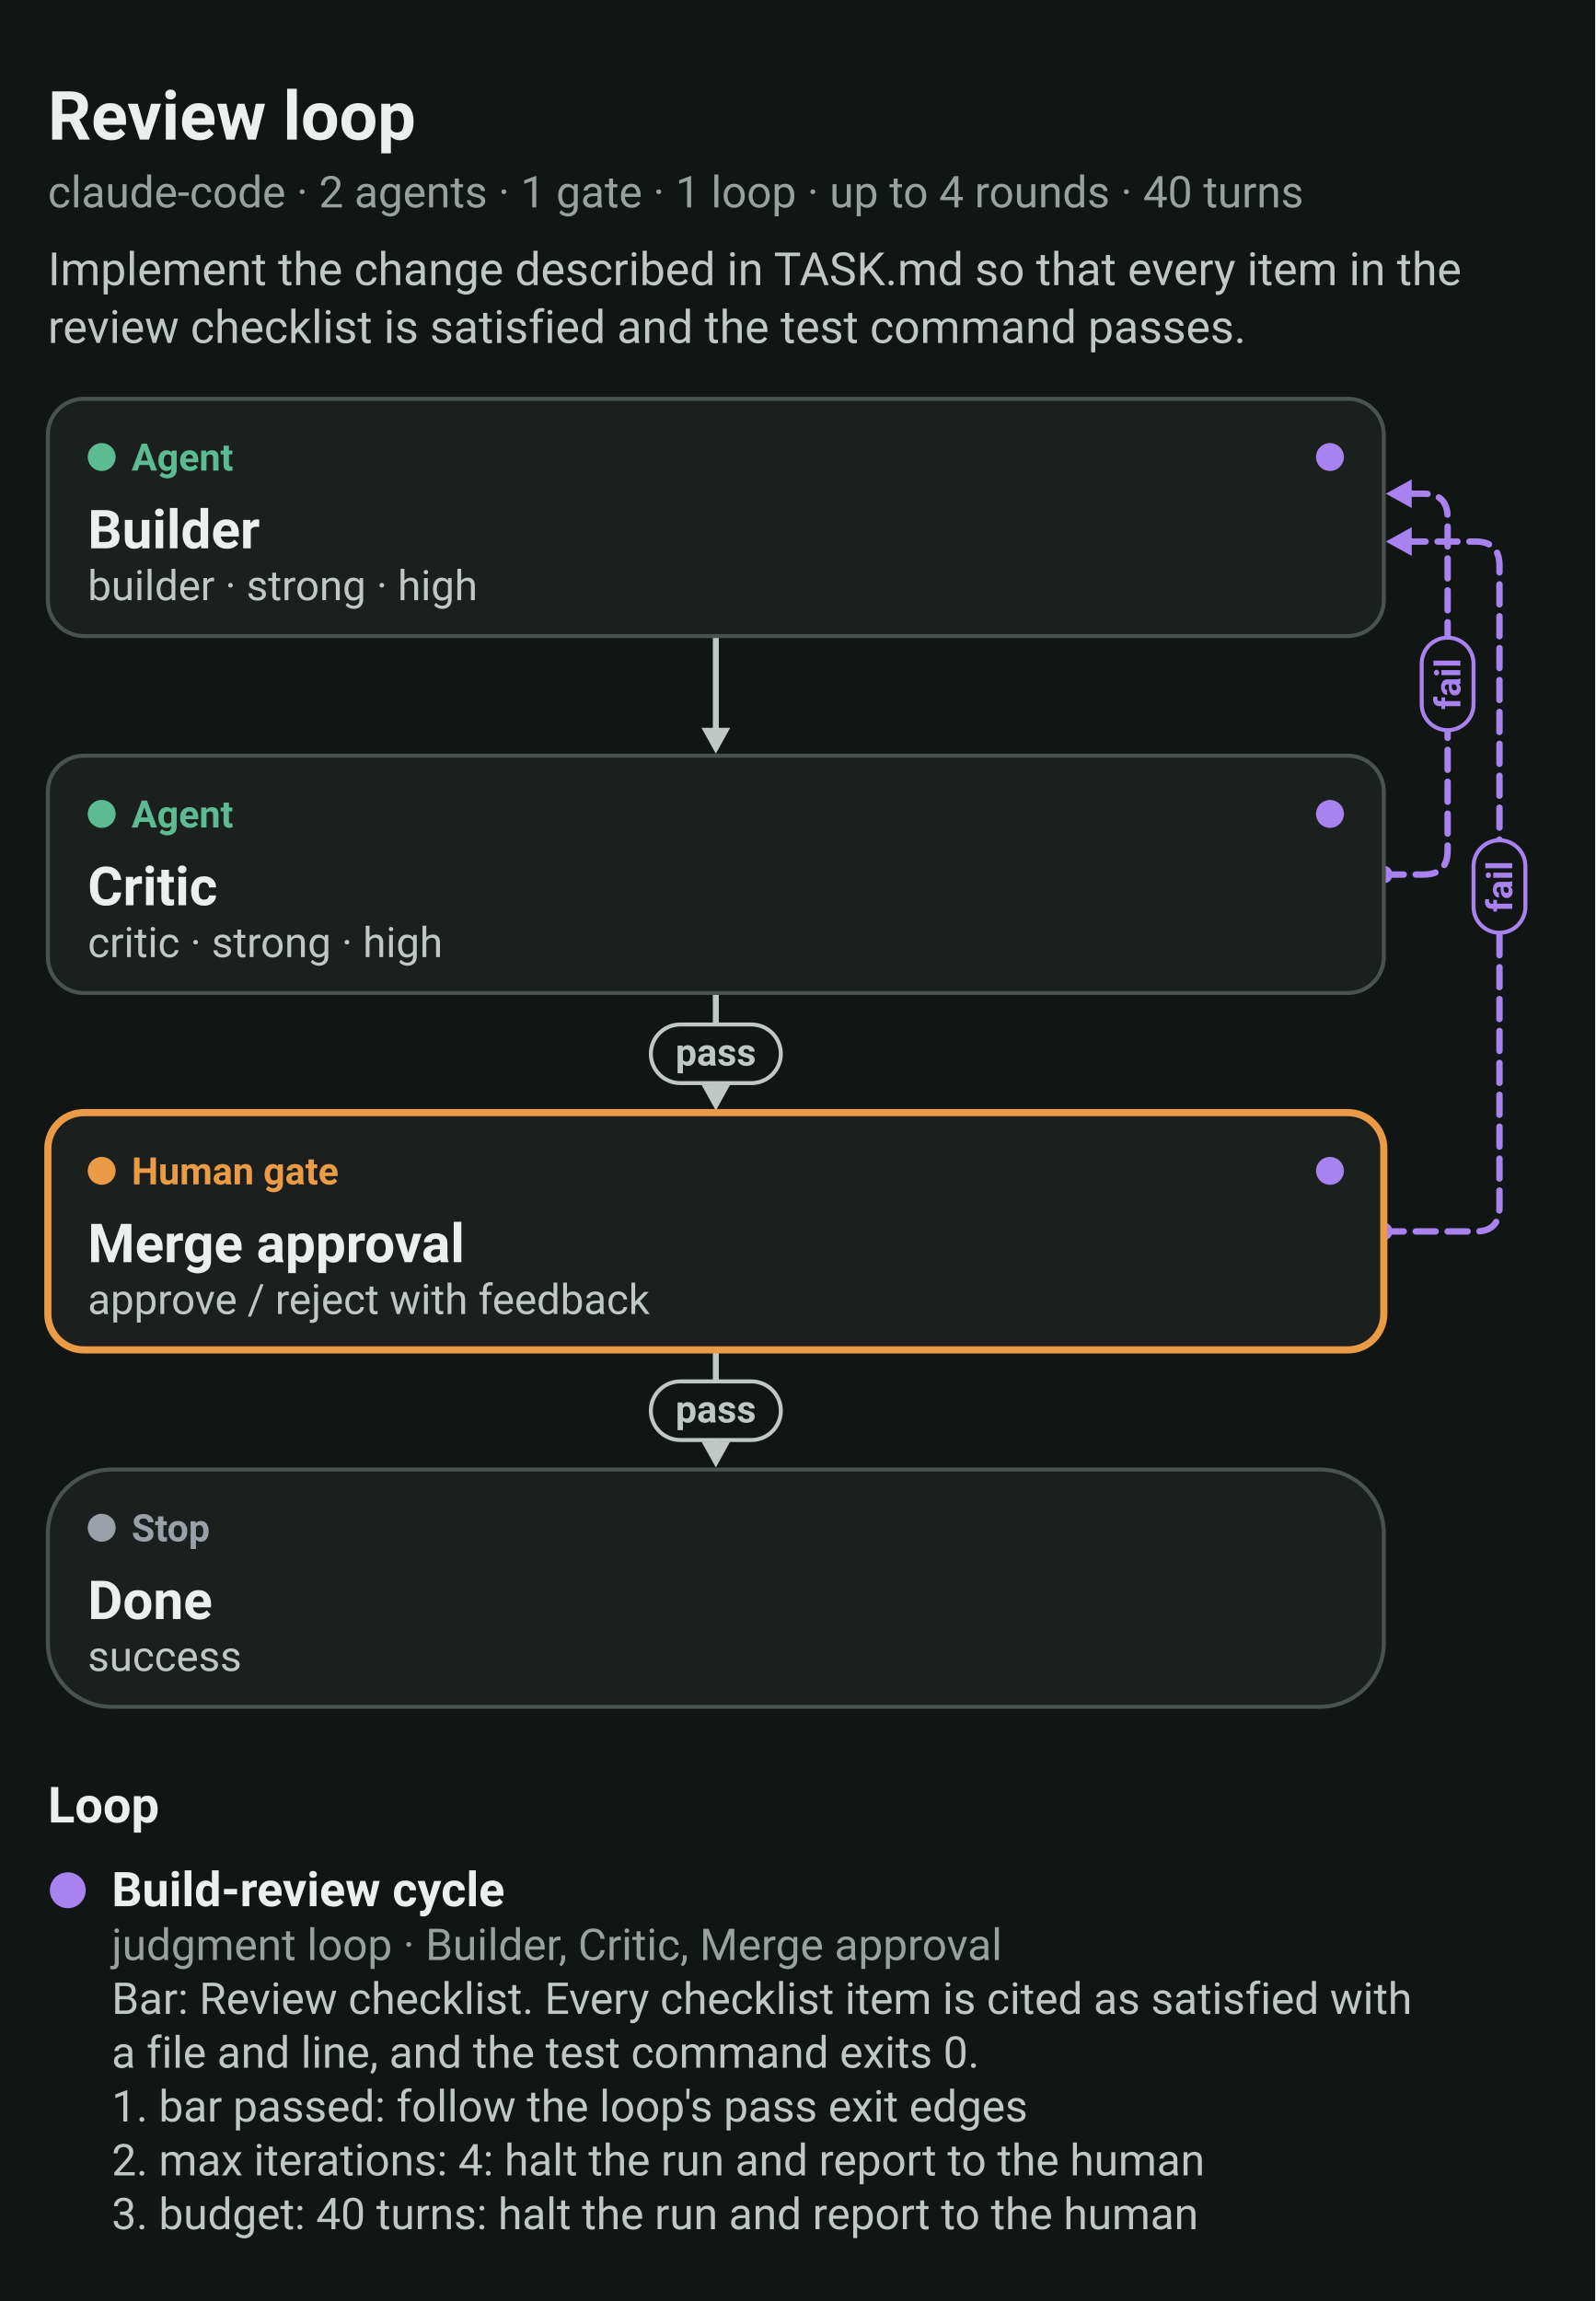
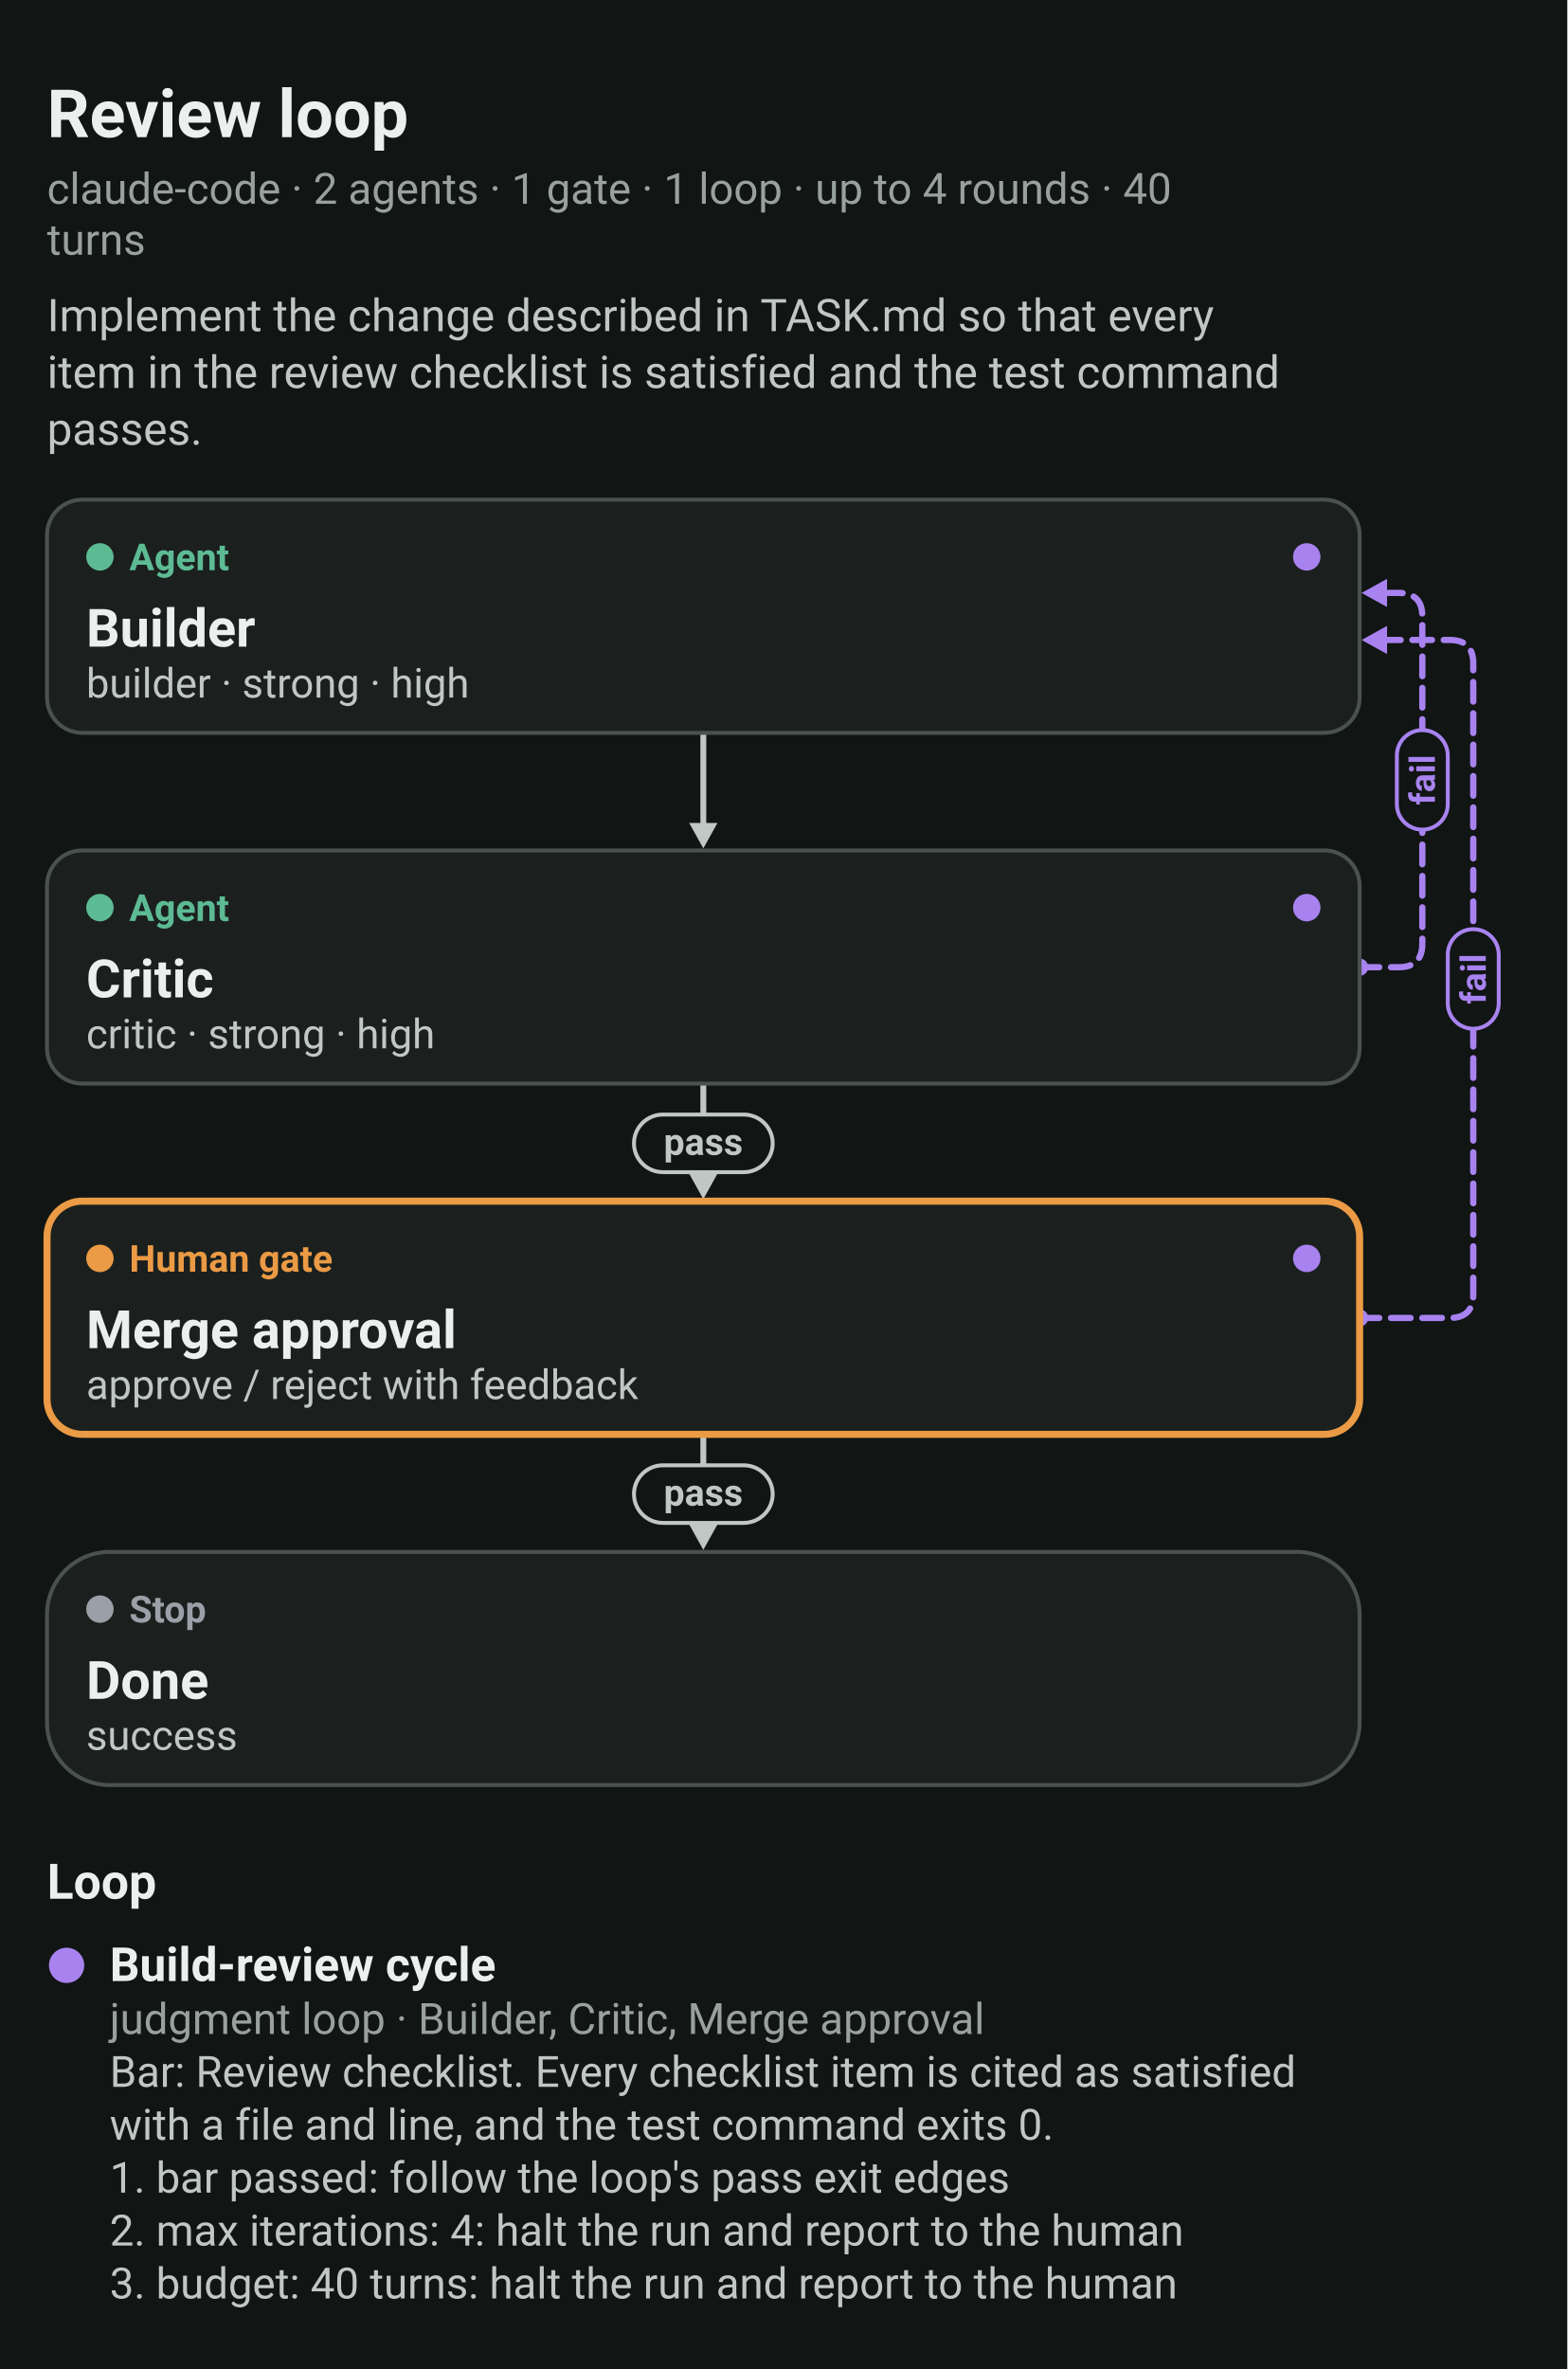
- <svg xmlns="http://www.w3.org/2000/svg" class="grooph-picture" data-picture="graph" viewBox="0 0 400 577" width="400" height="577" role="img" font-family="system-ui, -apple-system, 'Segoe UI', Roboto, 'Helvetica Neue', Arial, sans-serif">
-   <rect x="0" y="0" width="400" height="577" style="fill:#111514" />
+ <svg xmlns="http://www.w3.org/2000/svg" class="grooph-picture" data-picture="graph" viewBox="0 0 400 604.5" width="400" height="604.5" role="img" font-family="system-ui, -apple-system, 'Segoe UI', Roboto, 'Helvetica Neue', Arial, sans-serif">
+   <rect x="0" y="0" width="400" height="604.5" style="fill:#111514" />
  <text x="12" y="35" font-size="17" font-weight="700" style="fill:#ebefed">Review loop</text>
-   <text x="12" y="52" font-size="11" style="fill:#99a19e">claude-code · 2 agents · 1 gate · 1 loop · up to 4 rounds · 40 turns</text>
-   <text x="12" y="71.5" font-size="11.5" style="fill:#c0c7c4">Implement the change described in TASK.md so that every item in the</text>
-   <text x="12" y="86" font-size="11.5" style="fill:#c0c7c4">review checklist is satisfied and the test command passes.</text>
+   <text x="12" y="52" font-size="11" style="fill:#99a19e">claude-code · 2 agents · 1 gate · 1 loop · up to 4 rounds · 40</text>
+   <text x="12" y="65" font-size="11" style="fill:#99a19e">turns</text>
+   <text x="12" y="84.5" font-size="11.5" style="fill:#c0c7c4">Implement the change described in TASK.md so that every</text>
+   <text x="12" y="99" font-size="11.5" style="fill:#c0c7c4">item in the review checklist is satisfied and the test command</text>
+   <text x="12" y="113.5" font-size="11.5" style="fill:#c0c7c4">passes.</text>
  <g data-edge="e-build-review">
-     <path d="M179.5,159.5 V184" fill="none" stroke-width="1.5" stroke-linecap="round" style="stroke:#c0c7c4" />
-     <path d="M179.5,189 l-3.6,-6.5 h7.2 z" style="fill:#c0c7c4" />
+     <path d="M179.5,187 V211.5" fill="none" stroke-width="1.5" stroke-linecap="round" style="stroke:#c0c7c4" />
+     <path d="M179.5,216.5 l-3.6,-6.5 h7.2 z" style="fill:#c0c7c4" />
  </g>
  <g data-edge="e-review-pass">
-     <path d="M179.5,249 V273.5" fill="none" stroke-width="1.5" stroke-linecap="round" style="stroke:#c0c7c4" />
-     <path d="M179.5,278.5 l-3.6,-6.5 h7.2 z" style="fill:#c0c7c4" />
+     <path d="M179.5,276.5 V301" fill="none" stroke-width="1.5" stroke-linecap="round" style="stroke:#c0c7c4" />
+     <path d="M179.5,306 l-3.6,-6.5 h7.2 z" style="fill:#c0c7c4" />
  </g>
  <g data-edge="e-gate-approve">
-     <path d="M179.5,338.5 V363" fill="none" stroke-width="1.5" stroke-linecap="round" style="stroke:#c0c7c4" />
-     <path d="M179.5,368 l-3.6,-6.5 h7.2 z" style="fill:#c0c7c4" />
+     <path d="M179.5,366 V390.5" fill="none" stroke-width="1.5" stroke-linecap="round" style="stroke:#c0c7c4" />
+     <path d="M179.5,395.5 l-3.6,-6.5 h7.2 z" style="fill:#c0c7c4" />
  </g>
  <g data-edge="e-review-fail">
-     <path d="M347,219.3 H357 Q363,219.3 363,213.3 V129.8 Q363,123.8 357,123.8 H352.5" fill="none" stroke-width="1.6" stroke-linecap="round" stroke-dasharray="5 3" style="stroke:#a883f0" />
-     <circle cx="347" cy="219.3" r="2.2" style="fill:#a883f0" />
-     <path d="M347.5,123.8 l6.5,-3.6 v7.2 z" style="fill:#a883f0" />
+     <path d="M347,246.8 H357 Q363,246.8 363,240.8 V157.3 Q363,151.3 357,151.3 H352.5" fill="none" stroke-width="1.6" stroke-linecap="round" stroke-dasharray="5 3" style="stroke:#a883f0" />
+     <circle cx="347" cy="246.8" r="2.2" style="fill:#a883f0" />
+     <path d="M347.5,151.3 l6.5,-3.6 v7.2 z" style="fill:#a883f0" />
  </g>
  <g data-edge="e-gate-reject">
-     <path d="M347,308.8 H370 Q376,308.8 376,302.8 V141.8 Q376,135.8 370,135.8 H352.5" fill="none" stroke-width="1.6" stroke-linecap="round" stroke-dasharray="5 3" style="stroke:#a883f0" />
-     <circle cx="347" cy="308.8" r="2.2" style="fill:#a883f0" />
-     <path d="M347.5,135.8 l6.5,-3.6 v7.2 z" style="fill:#a883f0" />
+     <path d="M347,336.3 H370 Q376,336.3 376,330.3 V169.3 Q376,163.3 370,163.3 H352.5" fill="none" stroke-width="1.6" stroke-linecap="round" stroke-dasharray="5 3" style="stroke:#a883f0" />
+     <circle cx="347" cy="336.3" r="2.2" style="fill:#a883f0" />
+     <path d="M347.5,163.3 l6.5,-3.6 v7.2 z" style="fill:#a883f0" />
  </g>
  <g data-node="builder">
-     <rect data-card="" x="12" y="100" width="335" height="59.5" rx="9" stroke-width="1" style="fill:#1b201e;stroke:#4a524f" />
-     <circle cx="25.5" cy="114.6" r="3.5" style="fill:#5dbb94" />
-     <text x="33" y="118" font-size="9.5" font-weight="700" style="fill:#5dbb94">Agent</text>
-     <circle cx="333.5" cy="114.6" r="3.5" style="fill:#a883f0" />
-     <text x="22" y="137.5" font-size="13.5" font-weight="700" style="fill:#ebefed">Builder</text>
-     <text x="22" y="150.5" font-size="10.5" style="fill:#c0c7c4">builder · strong · high</text>
+     <rect data-card="" x="12" y="127.5" width="335" height="59.5" rx="9" stroke-width="1" style="fill:#1b201e;stroke:#4a524f" />
+     <circle cx="25.5" cy="142.1" r="3.5" style="fill:#5dbb94" />
+     <text x="33" y="145.5" font-size="9.5" font-weight="700" style="fill:#5dbb94">Agent</text>
+     <circle cx="333.5" cy="142.1" r="3.5" style="fill:#a883f0" />
+     <text x="22" y="165" font-size="13.5" font-weight="700" style="fill:#ebefed">Builder</text>
+     <text x="22" y="178" font-size="10.5" style="fill:#c0c7c4">builder · strong · high</text>
  </g>
  <g data-node="critic">
-     <rect data-card="" x="12" y="189.5" width="335" height="59.5" rx="9" stroke-width="1" style="fill:#1b201e;stroke:#4a524f" />
-     <circle cx="25.5" cy="204.1" r="3.5" style="fill:#5dbb94" />
-     <text x="33" y="207.5" font-size="9.5" font-weight="700" style="fill:#5dbb94">Agent</text>
-     <circle cx="333.5" cy="204.1" r="3.5" style="fill:#a883f0" />
-     <text x="22" y="227" font-size="13.5" font-weight="700" style="fill:#ebefed">Critic</text>
-     <text x="22" y="240" font-size="10.5" style="fill:#c0c7c4">critic · strong · high</text>
+     <rect data-card="" x="12" y="217" width="335" height="59.5" rx="9" stroke-width="1" style="fill:#1b201e;stroke:#4a524f" />
+     <circle cx="25.5" cy="231.6" r="3.5" style="fill:#5dbb94" />
+     <text x="33" y="235" font-size="9.5" font-weight="700" style="fill:#5dbb94">Agent</text>
+     <circle cx="333.5" cy="231.6" r="3.5" style="fill:#a883f0" />
+     <text x="22" y="254.5" font-size="13.5" font-weight="700" style="fill:#ebefed">Critic</text>
+     <text x="22" y="267.5" font-size="10.5" style="fill:#c0c7c4">critic · strong · high</text>
  </g>
  <g data-node="merge-gate">
-     <rect data-card="" x="12" y="279" width="335" height="59.5" rx="9" stroke-width="1.8" style="fill:#1b201e;stroke:#eb9a45" />
-     <circle cx="25.5" cy="293.6" r="3.5" style="fill:#eb9a45" />
-     <text x="33" y="297" font-size="9.5" font-weight="700" style="fill:#eb9a45">Human gate</text>
-     <circle cx="333.5" cy="293.6" r="3.5" style="fill:#a883f0" />
-     <text x="22" y="316.5" font-size="13.5" font-weight="700" style="fill:#ebefed">Merge approval</text>
-     <text x="22" y="329.5" font-size="10.5" style="fill:#c0c7c4">approve / reject with feedback</text>
+     <rect data-card="" x="12" y="306.5" width="335" height="59.5" rx="9" stroke-width="1.8" style="fill:#1b201e;stroke:#eb9a45" />
+     <circle cx="25.5" cy="321.1" r="3.5" style="fill:#eb9a45" />
+     <text x="33" y="324.5" font-size="9.5" font-weight="700" style="fill:#eb9a45">Human gate</text>
+     <circle cx="333.5" cy="321.1" r="3.5" style="fill:#a883f0" />
+     <text x="22" y="344" font-size="13.5" font-weight="700" style="fill:#ebefed">Merge approval</text>
+     <text x="22" y="357" font-size="10.5" style="fill:#c0c7c4">approve / reject with feedback</text>
  </g>
  <g data-node="done">
-     <rect data-card="" x="12" y="368.5" width="335" height="59.5" rx="16" stroke-width="1" style="fill:#1b201e;stroke:#4a524f" />
-     <circle cx="25.5" cy="383.1" r="3.5" style="fill:#9ba0a8" />
-     <text x="33" y="386.5" font-size="9.5" font-weight="700" style="fill:#9ba0a8">Stop</text>
-     <text x="22" y="406" font-size="13.5" font-weight="700" style="fill:#ebefed">Done</text>
-     <text x="22" y="419" font-size="10.5" style="fill:#c0c7c4">success</text>
+     <rect data-card="" x="12" y="396" width="335" height="59.5" rx="16" stroke-width="1" style="fill:#1b201e;stroke:#4a524f" />
+     <circle cx="25.5" cy="410.6" r="3.5" style="fill:#9ba0a8" />
+     <text x="33" y="414" font-size="9.5" font-weight="700" style="fill:#9ba0a8">Stop</text>
+     <text x="22" y="433.5" font-size="13.5" font-weight="700" style="fill:#ebefed">Done</text>
+     <text x="22" y="446.5" font-size="10.5" style="fill:#c0c7c4">success</text>
  </g>
-   <rect x="163.2" y="256.9" width="32.6" height="14.7" rx="7.4" stroke-width="1" style="fill:#111514;stroke:#c0c7c4" />
-   <text x="179.5" y="267.2" font-size="9.5" font-weight="700" text-anchor="middle" style="fill:#c0c7c4">pass</text>
-   <rect x="163.2" y="346.4" width="32.6" height="14.7" rx="7.4" stroke-width="1" style="fill:#111514;stroke:#c0c7c4" />
-   <text x="179.5" y="356.7" font-size="9.5" font-weight="700" text-anchor="middle" style="fill:#c0c7c4">pass</text>
-   <g transform="rotate(-90 363 171.5)">
-     <rect x="351.4" y="165" width="23.2" height="13" rx="6.5" stroke-width="1" style="fill:#111514;stroke:#a883f0" />
-     <text x="363" y="174.7" font-size="9" font-weight="700" text-anchor="middle" style="fill:#a883f0">fail</text>
+   <rect x="161.8" y="284.4" width="35.4" height="14.7" rx="7.4" stroke-width="1" style="fill:#111514;stroke:#c0c7c4" />
+   <text x="179.5" y="294.7" font-size="9.5" font-weight="700" text-anchor="middle" style="fill:#c0c7c4">pass</text>
+   <rect x="161.8" y="373.9" width="35.4" height="14.7" rx="7.4" stroke-width="1" style="fill:#111514;stroke:#c0c7c4" />
+   <text x="179.5" y="384.2" font-size="9.5" font-weight="700" text-anchor="middle" style="fill:#c0c7c4">pass</text>
+   <g transform="rotate(-90 363 199)">
+     <rect x="350.3" y="192.5" width="25.4" height="13" rx="6.5" stroke-width="1" style="fill:#111514;stroke:#a883f0" />
+     <text x="363" y="202.2" font-size="9" font-weight="700" text-anchor="middle" style="fill:#a883f0">fail</text>
  </g>
-   <g transform="rotate(-90 376 222.3)">
-     <rect x="364.4" y="215.8" width="23.2" height="13" rx="6.5" stroke-width="1" style="fill:#111514;stroke:#a883f0" />
-     <text x="376" y="225.5" font-size="9" font-weight="700" text-anchor="middle" style="fill:#a883f0">fail</text>
+   <g transform="rotate(-90 376 249.8)">
+     <rect x="363.3" y="243.3" width="25.4" height="13" rx="6.5" stroke-width="1" style="fill:#111514;stroke:#a883f0" />
+     <text x="376" y="253" font-size="9" font-weight="700" text-anchor="middle" style="fill:#a883f0">fail</text>
  </g>
-   <text x="12" y="457" font-size="12.5" font-weight="700" style="fill:#ebefed">Loop</text>
+   <text x="12" y="484.5" font-size="12.5" font-weight="700" style="fill:#ebefed">Loop</text>
  <g data-loop="review-cycle">
-     <circle cx="17" cy="474" r="4.5" style="fill:#a883f0" />
-     <text x="28" y="478" font-size="12" font-weight="700" style="fill:#ebefed">Build-review cycle</text>
-     <text x="28" y="491.5" font-size="11" style="fill:#99a19e">judgment loop · Builder, Critic, Merge approval</text>
-     <text x="28" y="505" font-size="11" style="fill:#c0c7c4">Bar: Review checklist. Every checklist item is cited as satisfied with</text>
-     <text x="28" y="518.5" font-size="11" style="fill:#c0c7c4">a file and line, and the test command exits 0.</text>
-     <text x="28" y="532" font-size="11" style="fill:#c0c7c4">1. bar passed: follow the loop's pass exit edges</text>
-     <text x="28" y="545.5" font-size="11" style="fill:#c0c7c4">2. max iterations: 4: halt the run and report to the human</text>
-     <text x="28" y="559" font-size="11" style="fill:#c0c7c4">3. budget: 40 turns: halt the run and report to the human</text>
+     <circle cx="17" cy="501.5" r="4.5" style="fill:#a883f0" />
+     <text x="28" y="505.5" font-size="12" font-weight="700" style="fill:#ebefed">Build-review cycle</text>
+     <text x="28" y="519" font-size="11" style="fill:#99a19e">judgment loop · Builder, Critic, Merge approval</text>
+     <text x="28" y="532.5" font-size="11" style="fill:#c0c7c4">Bar: Review checklist. Every checklist item is cited as satisfied</text>
+     <text x="28" y="546" font-size="11" style="fill:#c0c7c4">with a file and line, and the test command exits 0.</text>
+     <text x="28" y="559.5" font-size="11" style="fill:#c0c7c4">1. bar passed: follow the loop's pass exit edges</text>
+     <text x="28" y="573" font-size="11" style="fill:#c0c7c4">2. max iterations: 4: halt the run and report to the human</text>
+     <text x="28" y="586.5" font-size="11" style="fill:#c0c7c4">3. budget: 40 turns: halt the run and report to the human</text>
  </g>
</svg>
